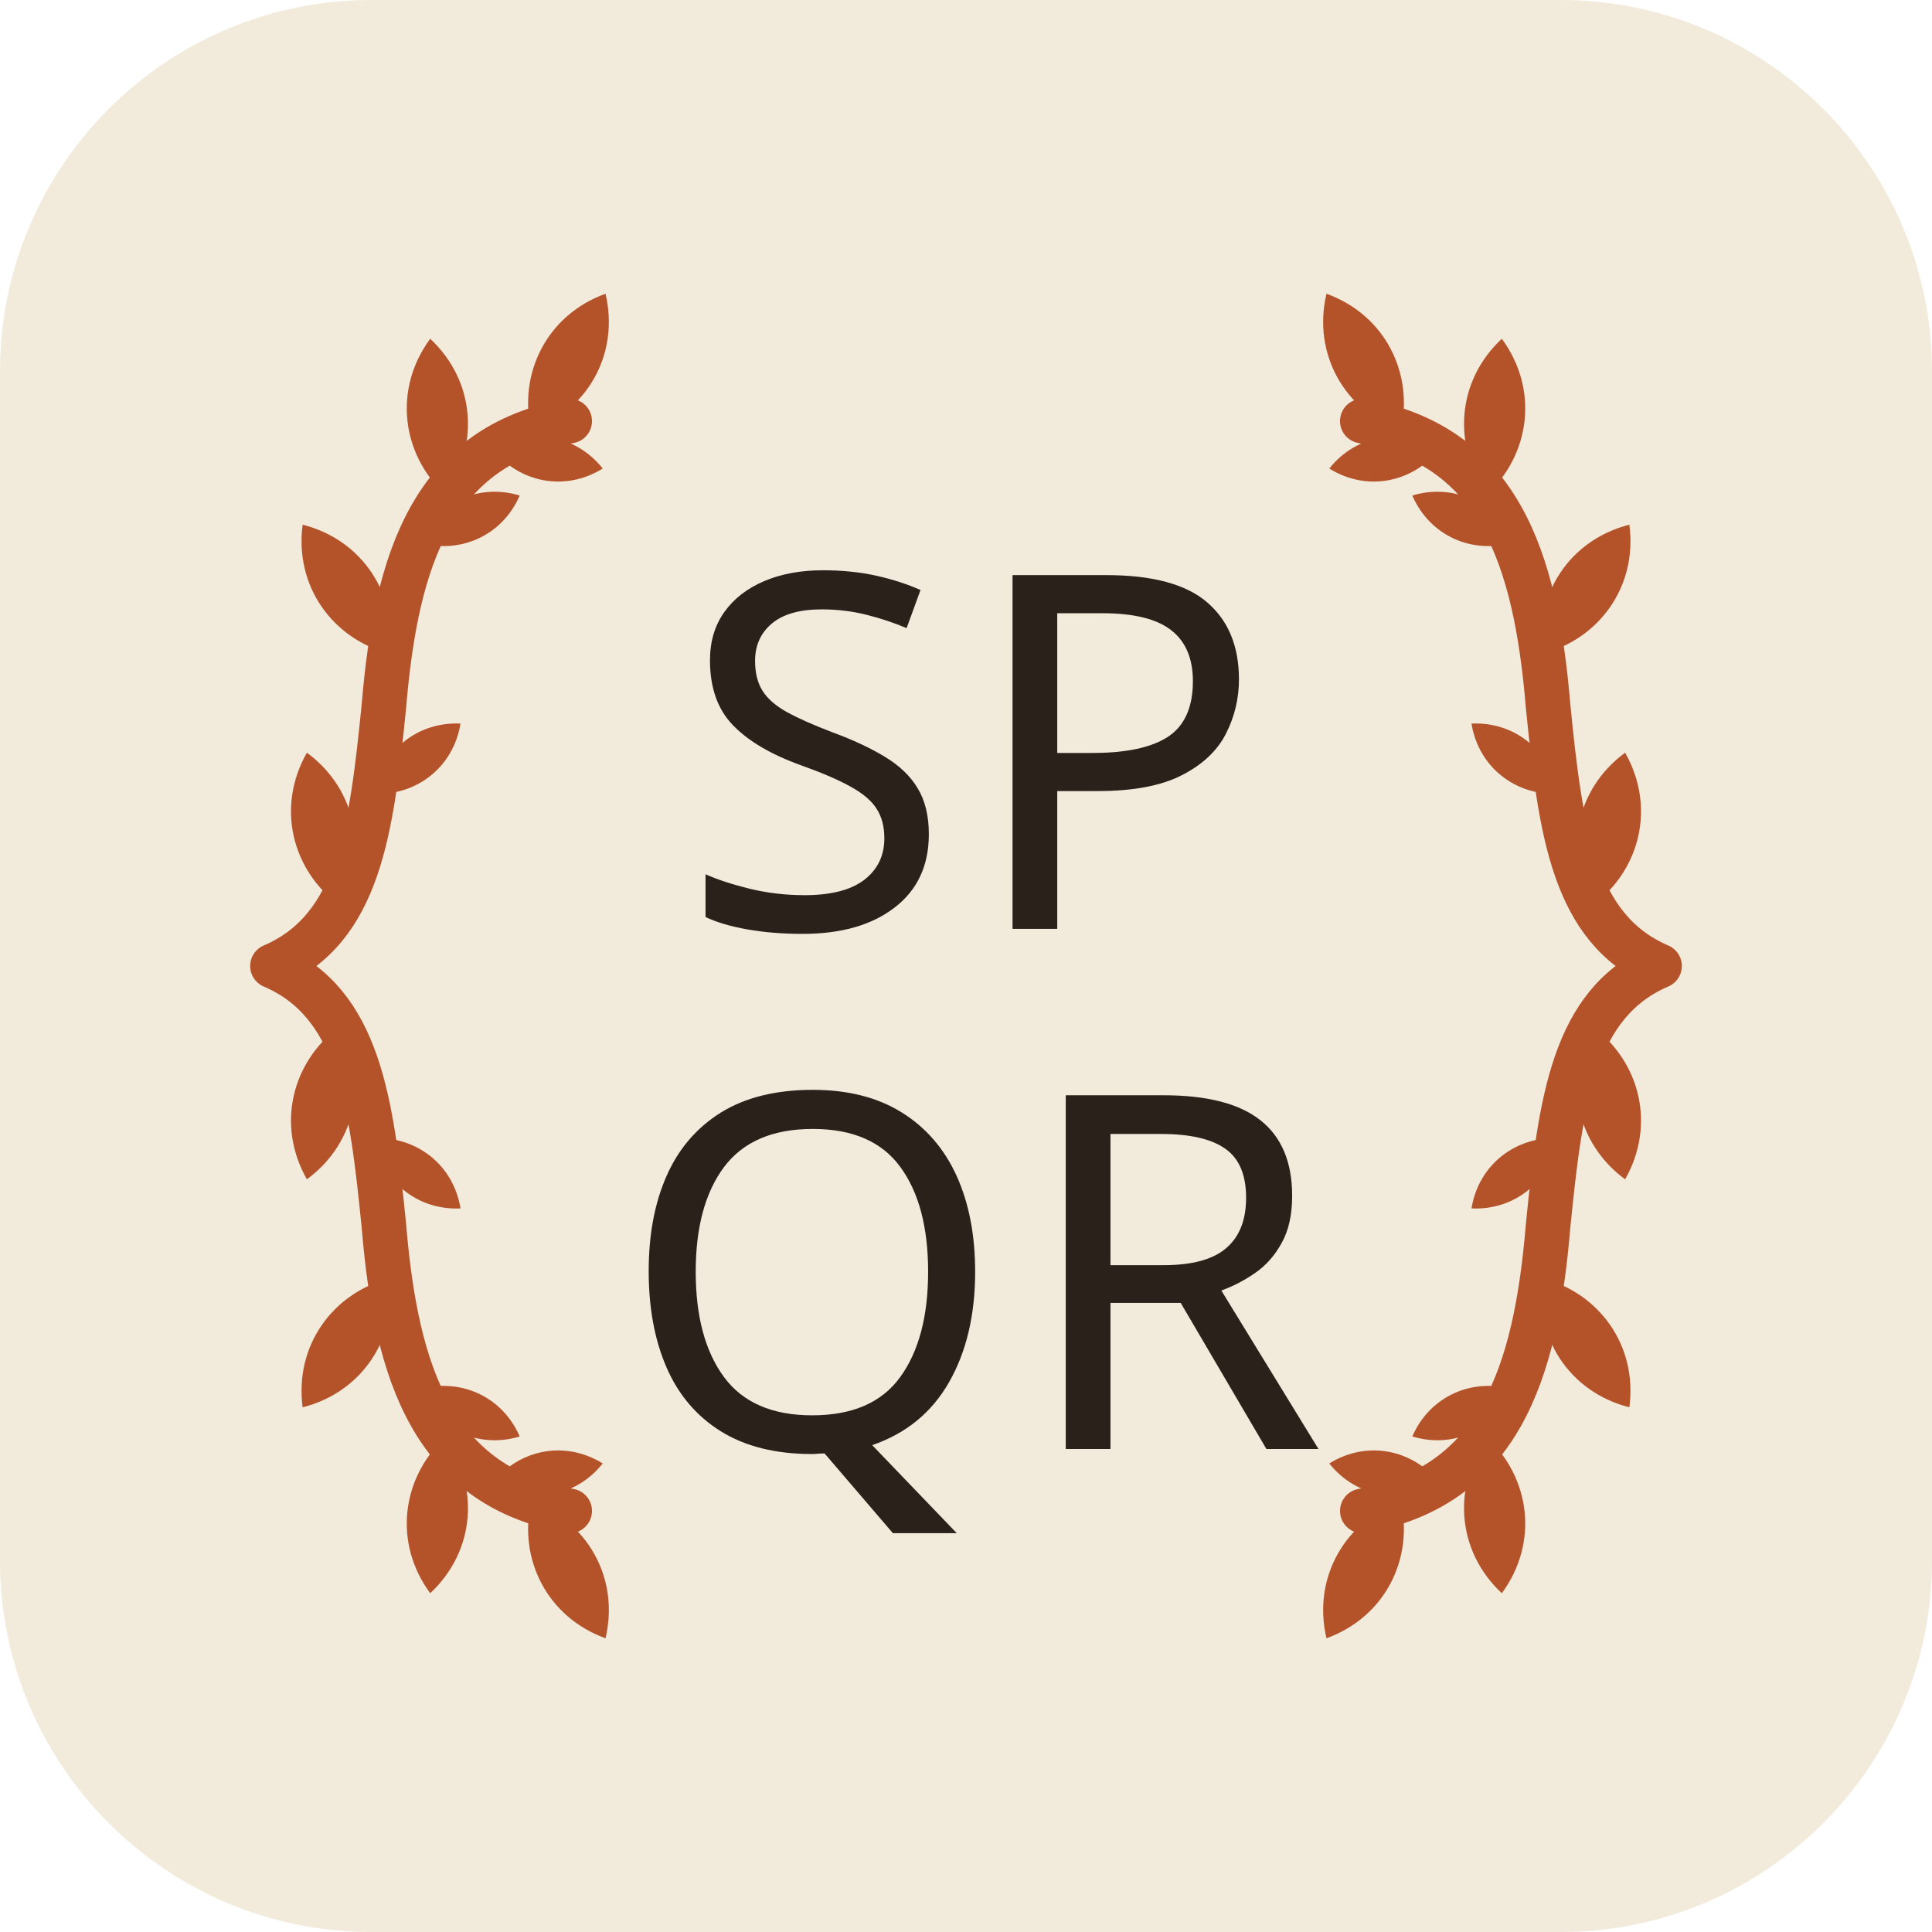
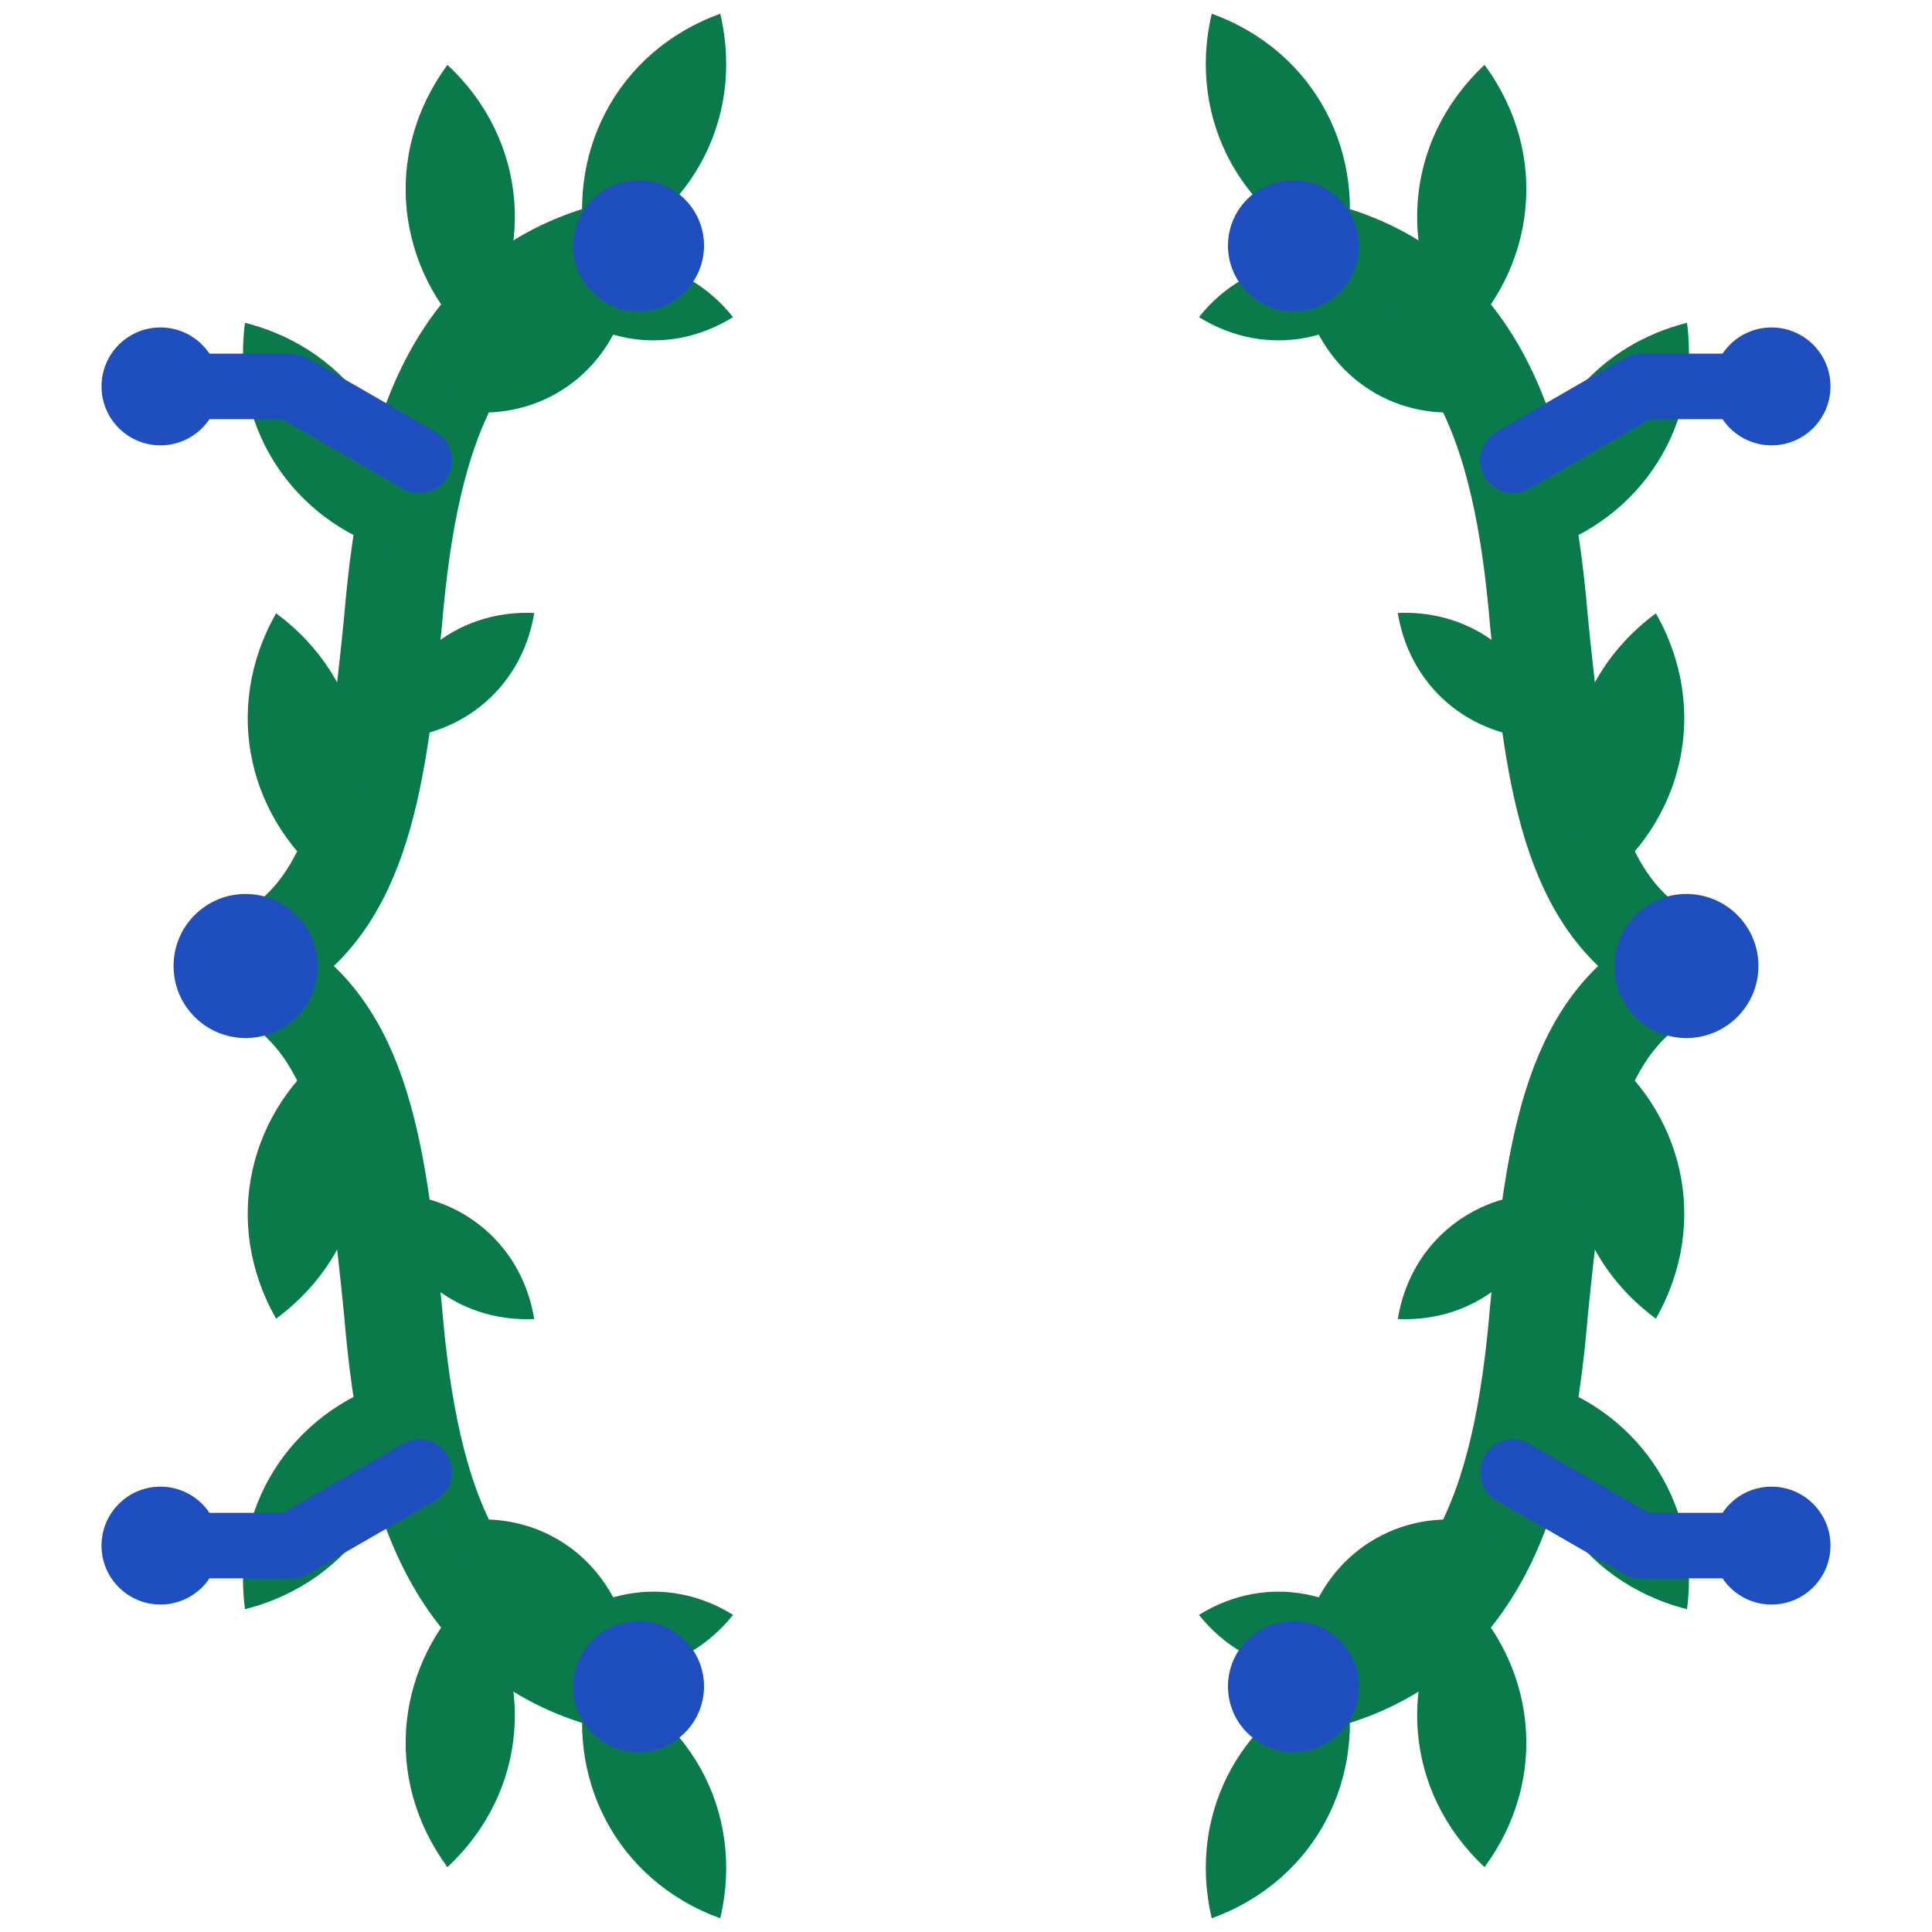
- <svg xmlns="http://www.w3.org/2000/svg" viewBox="20 -23 156 156">
-   <rect x="20" y="-23" width="156" height="156" rx="30" fill="#f2eadb" />
-   <path d="M42 55C49 52 50 44 51 34C52 22 55 13 66 11M42 55C49 58 50 66 51 76C52 88 55 97 66 99" fill="none" stroke="#b4532a" stroke-width="3.6" stroke-linecap="round" />
-   <g fill="#b4532a">
-     <path d="M0 0C3.4-3 8.4-3.2 12 0C8.4 3.2 3.4 3 0 0Z" transform="translate(47.4 50.1) rotate(-102) scale(1.05)" />
-     <path d="M0 0C3.4-3 8.4-3.2 12 0C8.4 3.2 3.4 3 0 0Z" transform="translate(50.2 41.1) rotate(-39.1) scale(0.75)" />
-     <path d="M0 0C3.4-3 8.4-3.2 12 0C8.4 3.2 3.4 3 0 0Z" transform="translate(51.5 29.8) rotate(-124.1) scale(1.05)" />
-     <path d="M0 0C3.4-3 8.4-3.2 12 0C8.4 3.2 3.4 3 0 0Z" transform="translate(53.8 20.8) rotate(-24.9) scale(0.75)" />
-     <path d="M0 0C3.4-3 8.4-3.2 12 0C8.4 3.2 3.4 3 0 0Z" transform="translate(55.9 16.9) rotate(-95.3) scale(1.05)" />
-     <path d="M0 0C3.4-3 8.4-3.2 12 0C8.4 3.2 3.4 3 0 0Z" transform="translate(59.8 13.3) rotate(9.8) scale(0.75)" />
-     <path d="M0 0C3.4-3 8.4-3.2 12 0C8.4 3.2 3.4 3 0 0Z" transform="translate(62.9 11.8) rotate(-61.6) scale(1.05)" />
-     <path d="M0 0C3.4-3 8.4-3.2 12 0C8.4 3.2 3.4 3 0 0Z" transform="translate(47.4 59.9) rotate(102) scale(1.05)" />
-     <path d="M0 0C3.4-3 8.4-3.2 12 0C8.4 3.2 3.4 3 0 0Z" transform="translate(50.2 68.9) rotate(39.1) scale(0.75)" />
-     <path d="M0 0C3.4-3 8.4-3.2 12 0C8.4 3.2 3.4 3 0 0Z" transform="translate(51.5 80.2) rotate(124.1) scale(1.05)" />
-     <path d="M0 0C3.4-3 8.4-3.2 12 0C8.4 3.2 3.4 3 0 0Z" transform="translate(53.8 89.2) rotate(24.9) scale(0.75)" />
-     <path d="M0 0C3.4-3 8.4-3.2 12 0C8.4 3.2 3.4 3 0 0Z" transform="translate(55.9 93.1) rotate(95.3) scale(1.05)" />
-     <path d="M0 0C3.4-3 8.4-3.2 12 0C8.4 3.2 3.4 3 0 0Z" transform="translate(59.8 96.7) rotate(-9.8) scale(0.75)" />
-     <path d="M0 0C3.4-3 8.4-3.2 12 0C8.4 3.2 3.4 3 0 0Z" transform="translate(62.9 98.2) rotate(61.6) scale(1.05)" />
-   </g>
-   <path d="M154 55C147 52 146 44 145 34C144 22 141 13 130 11M154 55C147 58 146 66 145 76C144 88 141 97 130 99" fill="none" stroke="#b4532a" stroke-width="3.6" stroke-linecap="round" />
-   <g fill="#b4532a">
-     <path d="M0 0C3.4-3 8.4-3.2 12 0C8.4 3.2 3.4 3 0 0Z" transform="translate(148.6 50.1) rotate(282) scale(1.05)" />
-     <path d="M0 0C3.4-3 8.4-3.2 12 0C8.4 3.2 3.4 3 0 0Z" transform="translate(145.8 41.1) rotate(219.1) scale(0.75)" />
-     <path d="M0 0C3.4-3 8.4-3.2 12 0C8.4 3.2 3.4 3 0 0Z" transform="translate(144.5 29.8) rotate(304.1) scale(1.05)" />
-     <path d="M0 0C3.4-3 8.4-3.2 12 0C8.4 3.2 3.4 3 0 0Z" transform="translate(142.2 20.8) rotate(204.9) scale(0.75)" />
-     <path d="M0 0C3.4-3 8.4-3.2 12 0C8.4 3.2 3.4 3 0 0Z" transform="translate(140.1 16.9) rotate(275.3) scale(1.05)" />
-     <path d="M0 0C3.4-3 8.4-3.2 12 0C8.4 3.2 3.4 3 0 0Z" transform="translate(136.2 13.3) rotate(170.2) scale(0.75)" />
-     <path d="M0 0C3.4-3 8.4-3.2 12 0C8.4 3.2 3.4 3 0 0Z" transform="translate(133.1 11.8) rotate(241.6) scale(1.05)" />
-     <path d="M0 0C3.4-3 8.4-3.2 12 0C8.4 3.2 3.4 3 0 0Z" transform="translate(148.6 59.9) rotate(78) scale(1.05)" />
-     <path d="M0 0C3.4-3 8.4-3.2 12 0C8.4 3.2 3.4 3 0 0Z" transform="translate(145.8 68.9) rotate(140.9) scale(0.75)" />
-     <path d="M0 0C3.4-3 8.4-3.2 12 0C8.4 3.2 3.4 3 0 0Z" transform="translate(144.5 80.2) rotate(55.9) scale(1.05)" />
-     <path d="M0 0C3.4-3 8.4-3.2 12 0C8.4 3.2 3.4 3 0 0Z" transform="translate(142.2 89.2) rotate(155.1) scale(0.75)" />
-     <path d="M0 0C3.4-3 8.4-3.2 12 0C8.4 3.2 3.4 3 0 0Z" transform="translate(140.1 93.1) rotate(84.7) scale(1.05)" />
-     <path d="M0 0C3.4-3 8.4-3.2 12 0C8.4 3.2 3.4 3 0 0Z" transform="translate(136.2 96.7) rotate(189.8) scale(0.75)" />
-     <path d="M0 0C3.4-3 8.4-3.2 12 0C8.4 3.2 3.4 3 0 0Z" transform="translate(133.1 98.2) rotate(118.4) scale(1.05)" />
-   </g>
-   <g fill="#2a211b" font-family="Bree Serif" font-size="40" text-anchor="middle" letter-spacing="1">
-     <text x="98.5" y="52">SP</text>
-     <text x="98.5" y="94">QR</text>
-   </g>
+ <svg xmlns="http://www.w3.org/2000/svg" viewBox="27 -4 118 118">
+   <style>
+     .leaf { fill: #0b7a4b } .stem { stroke: #0b7a4b } .trace { stroke: #1f4fbf } .node { fill: #1f4fbf }
+     @media (prefers-color-scheme: dark) {
+       .leaf { fill: #3cf2a0 } .stem { stroke: #3cf2a0 } .trace { stroke: #3a8dff } .node { fill: #3a8dff }
+     }
+   </style>
+   <path class="stem" d="M42 55C49 52 50 44 51 34C52 22 55 13 66 11M42 55C49 58 50 66 51 76C52 88 55 97 66 99" fill="none" stroke-width="6" stroke-linecap="round" />
+   <path class="leaf" d="M0 0C3.4-3 8.4-3.2 12 0C8.4 3.2 3.4 3 0 0Z" transform="translate(47.4 50.1) rotate(-102) scale(1.4175)" />
+   <path class="leaf" d="M0 0C3.4-3 8.4-3.2 12 0C8.4 3.2 3.4 3 0 0Z" transform="translate(50.2 41.1) rotate(-39.1) scale(1.0125)" />
+   <path class="leaf" d="M0 0C3.4-3 8.4-3.2 12 0C8.4 3.2 3.4 3 0 0Z" transform="translate(51.5 29.8) rotate(-124.1) scale(1.4175)" />
+   <path class="leaf" d="M0 0C3.4-3 8.4-3.2 12 0C8.4 3.2 3.4 3 0 0Z" transform="translate(53.8 20.8) rotate(-24.9) scale(1.0125)" />
+   <path class="leaf" d="M0 0C3.4-3 8.4-3.2 12 0C8.4 3.2 3.4 3 0 0Z" transform="translate(55.9 16.9) rotate(-95.3) scale(1.4175)" />
+   <path class="leaf" d="M0 0C3.4-3 8.4-3.2 12 0C8.4 3.2 3.4 3 0 0Z" transform="translate(59.8 13.3) rotate(9.8) scale(1.0125)" />
+   <path class="leaf" d="M0 0C3.4-3 8.4-3.2 12 0C8.4 3.2 3.4 3 0 0Z" transform="translate(62.9 11.8) rotate(-61.6) scale(1.4175)" />
+   <path class="leaf" d="M0 0C3.4-3 8.4-3.2 12 0C8.4 3.2 3.4 3 0 0Z" transform="translate(47.4 59.9) rotate(102) scale(1.4175)" />
+   <path class="leaf" d="M0 0C3.4-3 8.4-3.2 12 0C8.4 3.2 3.4 3 0 0Z" transform="translate(50.2 68.9) rotate(39.1) scale(1.0125)" />
+   <path class="leaf" d="M0 0C3.4-3 8.4-3.2 12 0C8.4 3.2 3.4 3 0 0Z" transform="translate(51.5 80.2) rotate(124.1) scale(1.4175)" />
+   <path class="leaf" d="M0 0C3.4-3 8.4-3.2 12 0C8.4 3.2 3.4 3 0 0Z" transform="translate(53.8 89.2) rotate(24.9) scale(1.0125)" />
+   <path class="leaf" d="M0 0C3.4-3 8.4-3.2 12 0C8.4 3.2 3.4 3 0 0Z" transform="translate(55.9 93.1) rotate(95.3) scale(1.4175)" />
+   <path class="leaf" d="M0 0C3.4-3 8.4-3.2 12 0C8.4 3.2 3.4 3 0 0Z" transform="translate(59.8 96.7) rotate(-9.8) scale(1.0125)" />
+   <path class="leaf" d="M0 0C3.4-3 8.4-3.2 12 0C8.4 3.2 3.4 3 0 0Z" transform="translate(62.9 98.2) rotate(61.6) scale(1.4175)" />
+   <path class="trace" d="M52.6 24.1L44.8 19.6H36.8" fill="none" stroke-width="4" stroke-linecap="round" stroke-linejoin="round" />
+   <path class="trace" d="M52.6 85.9L44.8 90.4H36.8" fill="none" stroke-width="4" stroke-linecap="round" stroke-linejoin="round" />
+   <circle class="node" cx="36.8" cy="19.6" r="3.6" />
+   <circle class="node" cx="36.8" cy="90.4" r="3.6" />
+   <circle class="node" cx="66" cy="11" r="4" />
+   <circle class="node" cx="66" cy="99" r="4" />
+   <circle class="node" cx="42" cy="55" r="4.4" />
+   <path class="stem" d="M130 55C123 52 122 44 121 34C120 22 117 13 106 11M130 55C123 58 122 66 121 76C120 88 117 97 106 99" fill="none" stroke-width="6" stroke-linecap="round" />
+   <path class="leaf" d="M0 0C3.4-3 8.4-3.2 12 0C8.4 3.2 3.4 3 0 0Z" transform="translate(124.6 50.1) rotate(282) scale(1.4175)" />
+   <path class="leaf" d="M0 0C3.4-3 8.4-3.2 12 0C8.4 3.2 3.4 3 0 0Z" transform="translate(121.8 41.1) rotate(219.1) scale(1.0125)" />
+   <path class="leaf" d="M0 0C3.4-3 8.4-3.2 12 0C8.4 3.2 3.4 3 0 0Z" transform="translate(120.5 29.8) rotate(304.1) scale(1.4175)" />
+   <path class="leaf" d="M0 0C3.4-3 8.4-3.2 12 0C8.4 3.2 3.4 3 0 0Z" transform="translate(118.2 20.8) rotate(204.9) scale(1.0125)" />
+   <path class="leaf" d="M0 0C3.4-3 8.4-3.2 12 0C8.4 3.2 3.4 3 0 0Z" transform="translate(116.1 16.9) rotate(275.3) scale(1.4175)" />
+   <path class="leaf" d="M0 0C3.4-3 8.4-3.2 12 0C8.4 3.2 3.4 3 0 0Z" transform="translate(112.2 13.3) rotate(170.2) scale(1.0125)" />
+   <path class="leaf" d="M0 0C3.4-3 8.4-3.2 12 0C8.4 3.2 3.4 3 0 0Z" transform="translate(109.1 11.8) rotate(241.6) scale(1.4175)" />
+   <path class="leaf" d="M0 0C3.4-3 8.4-3.2 12 0C8.4 3.2 3.4 3 0 0Z" transform="translate(124.6 59.9) rotate(78) scale(1.4175)" />
+   <path class="leaf" d="M0 0C3.4-3 8.4-3.2 12 0C8.4 3.2 3.4 3 0 0Z" transform="translate(121.8 68.9) rotate(140.9) scale(1.0125)" />
+   <path class="leaf" d="M0 0C3.4-3 8.4-3.2 12 0C8.4 3.2 3.4 3 0 0Z" transform="translate(120.5 80.2) rotate(55.9) scale(1.4175)" />
+   <path class="leaf" d="M0 0C3.4-3 8.4-3.2 12 0C8.4 3.2 3.4 3 0 0Z" transform="translate(118.2 89.2) rotate(155.1) scale(1.0125)" />
+   <path class="leaf" d="M0 0C3.4-3 8.4-3.2 12 0C8.4 3.2 3.4 3 0 0Z" transform="translate(116.1 93.1) rotate(84.7) scale(1.4175)" />
+   <path class="leaf" d="M0 0C3.4-3 8.4-3.2 12 0C8.4 3.2 3.4 3 0 0Z" transform="translate(112.2 96.7) rotate(189.8) scale(1.0125)" />
+   <path class="leaf" d="M0 0C3.4-3 8.4-3.2 12 0C8.4 3.2 3.4 3 0 0Z" transform="translate(109.1 98.2) rotate(118.4) scale(1.4175)" />
+   <path class="trace" d="M119.4 24.1L127.2 19.6H135.2" fill="none" stroke-width="4" stroke-linecap="round" stroke-linejoin="round" />
+   <path class="trace" d="M119.4 85.9L127.2 90.4H135.2" fill="none" stroke-width="4" stroke-linecap="round" stroke-linejoin="round" />
+   <circle class="node" cx="135.2" cy="19.6" r="3.6" />
+   <circle class="node" cx="135.2" cy="90.4" r="3.6" />
+   <circle class="node" cx="106" cy="11" r="4" />
+   <circle class="node" cx="106" cy="99" r="4" />
+   <circle class="node" cx="130" cy="55" r="4.4" />
</svg>
